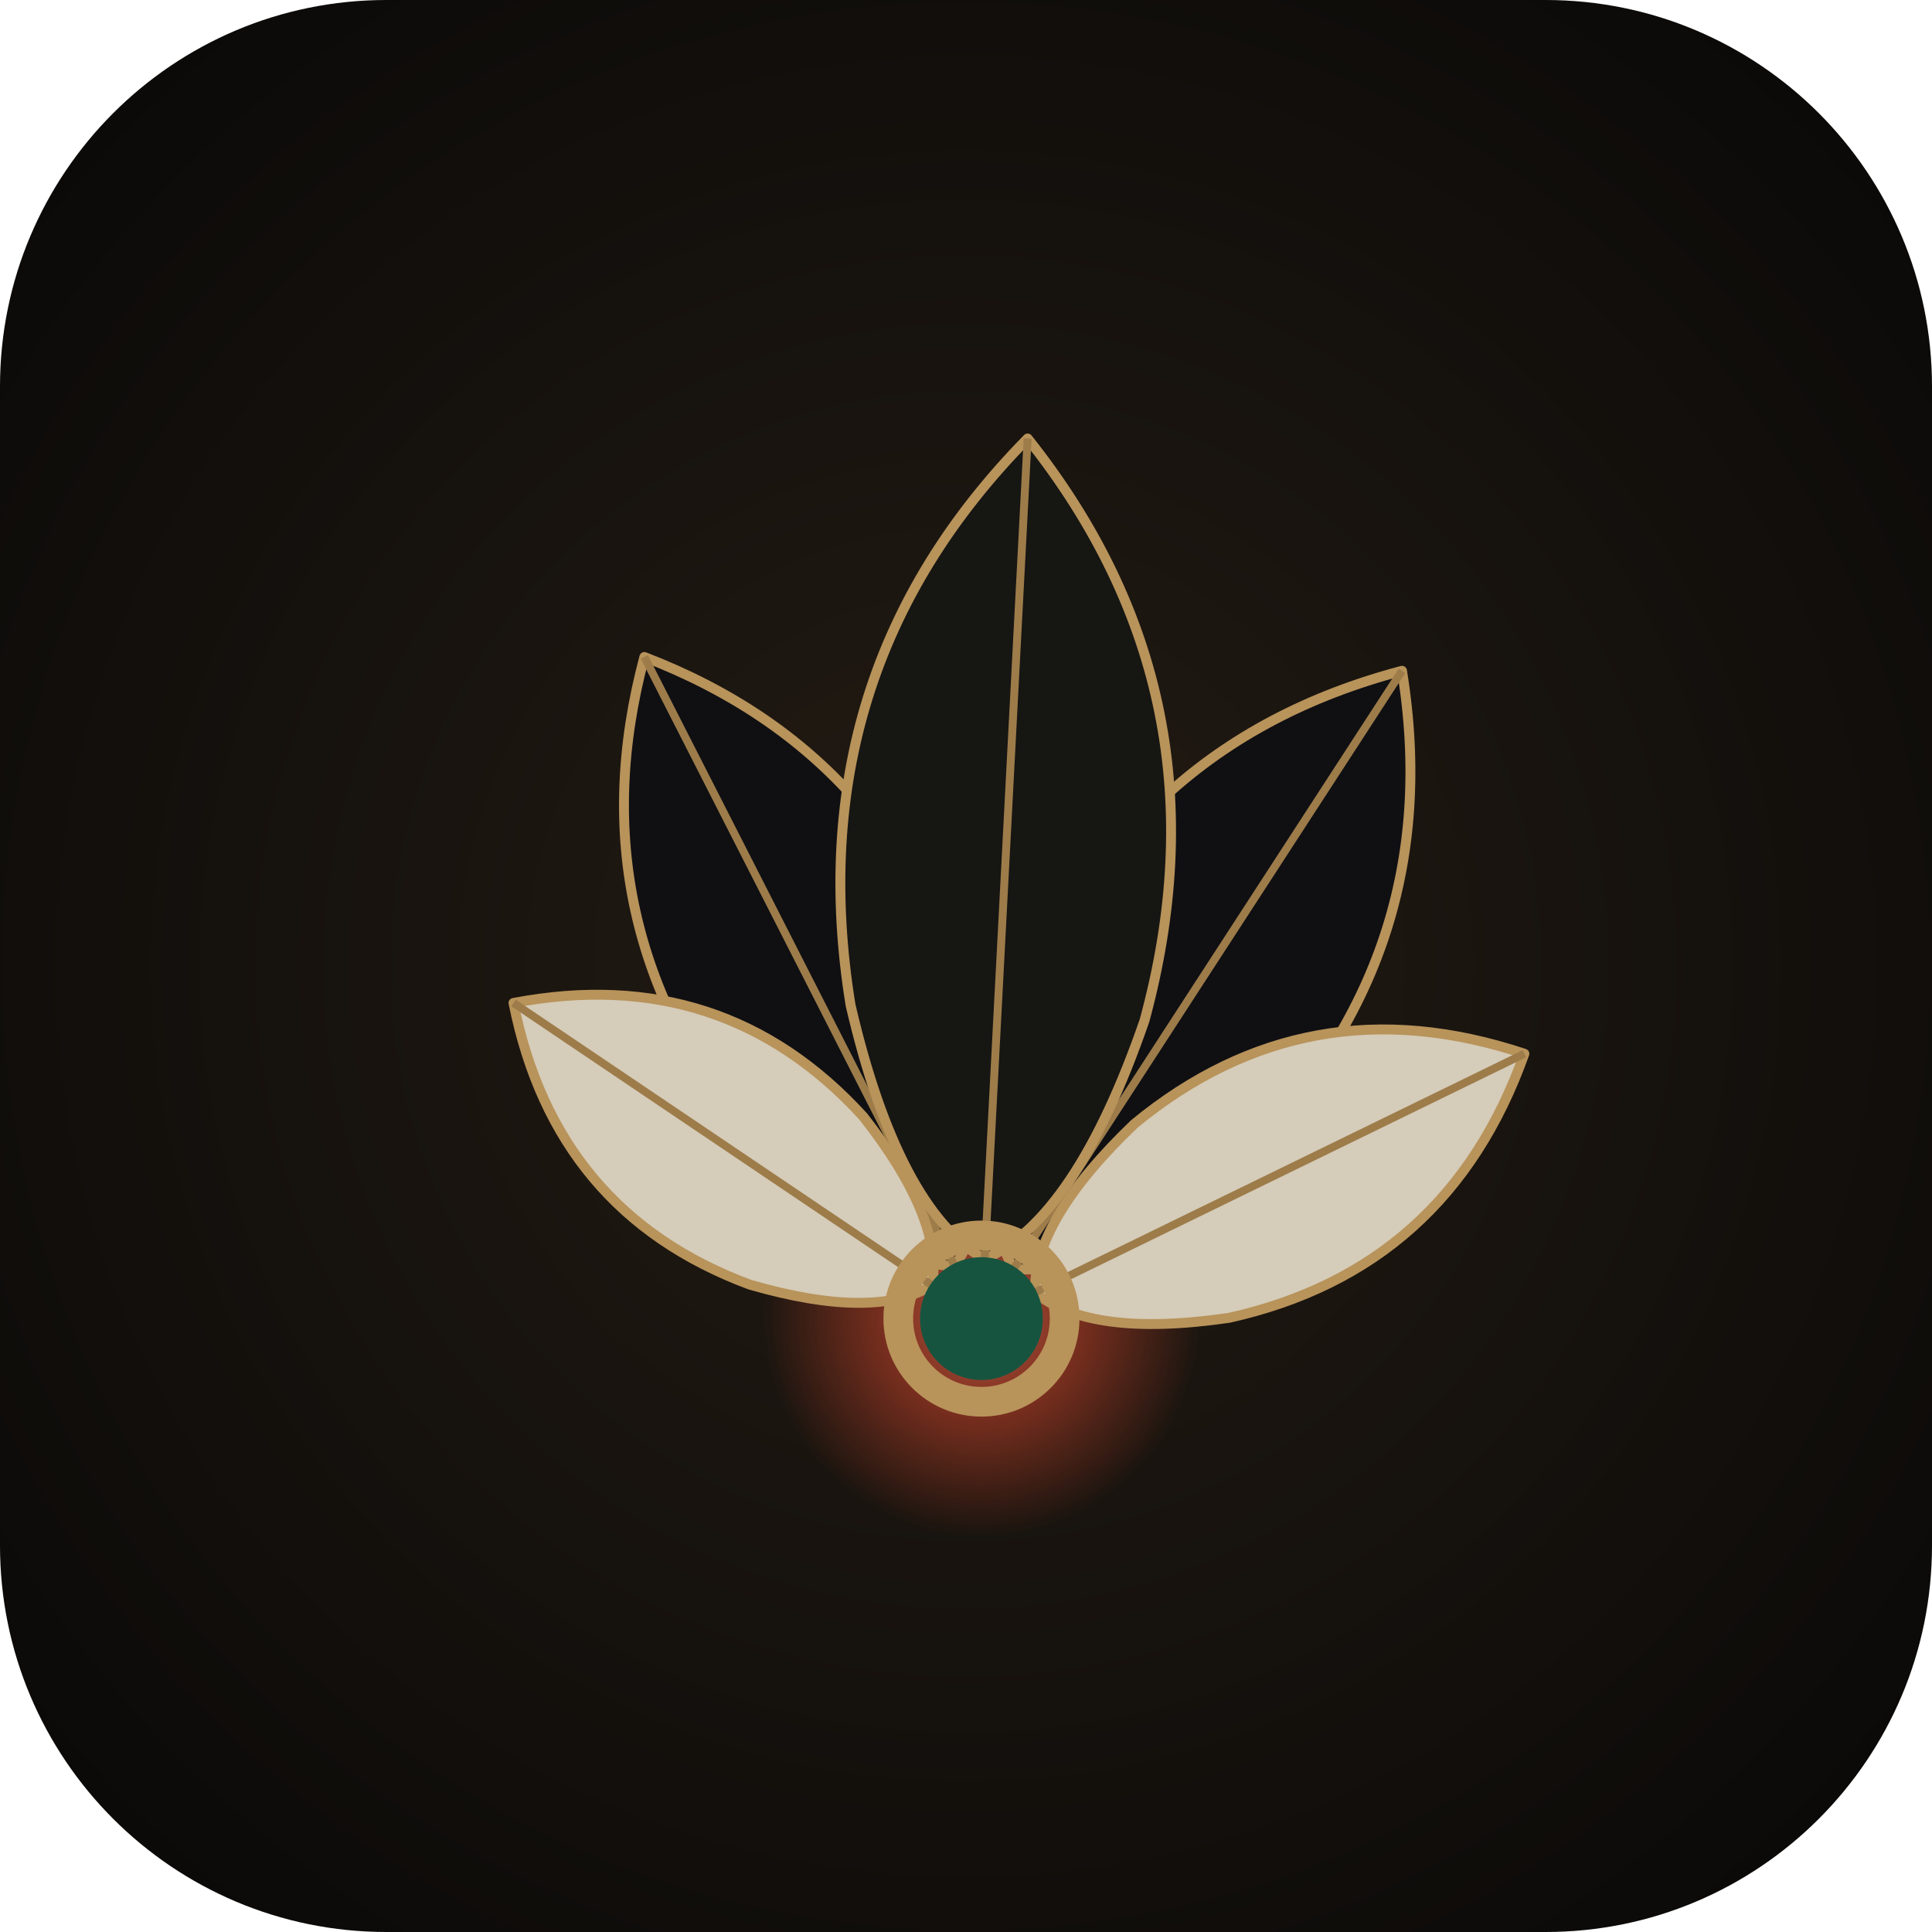
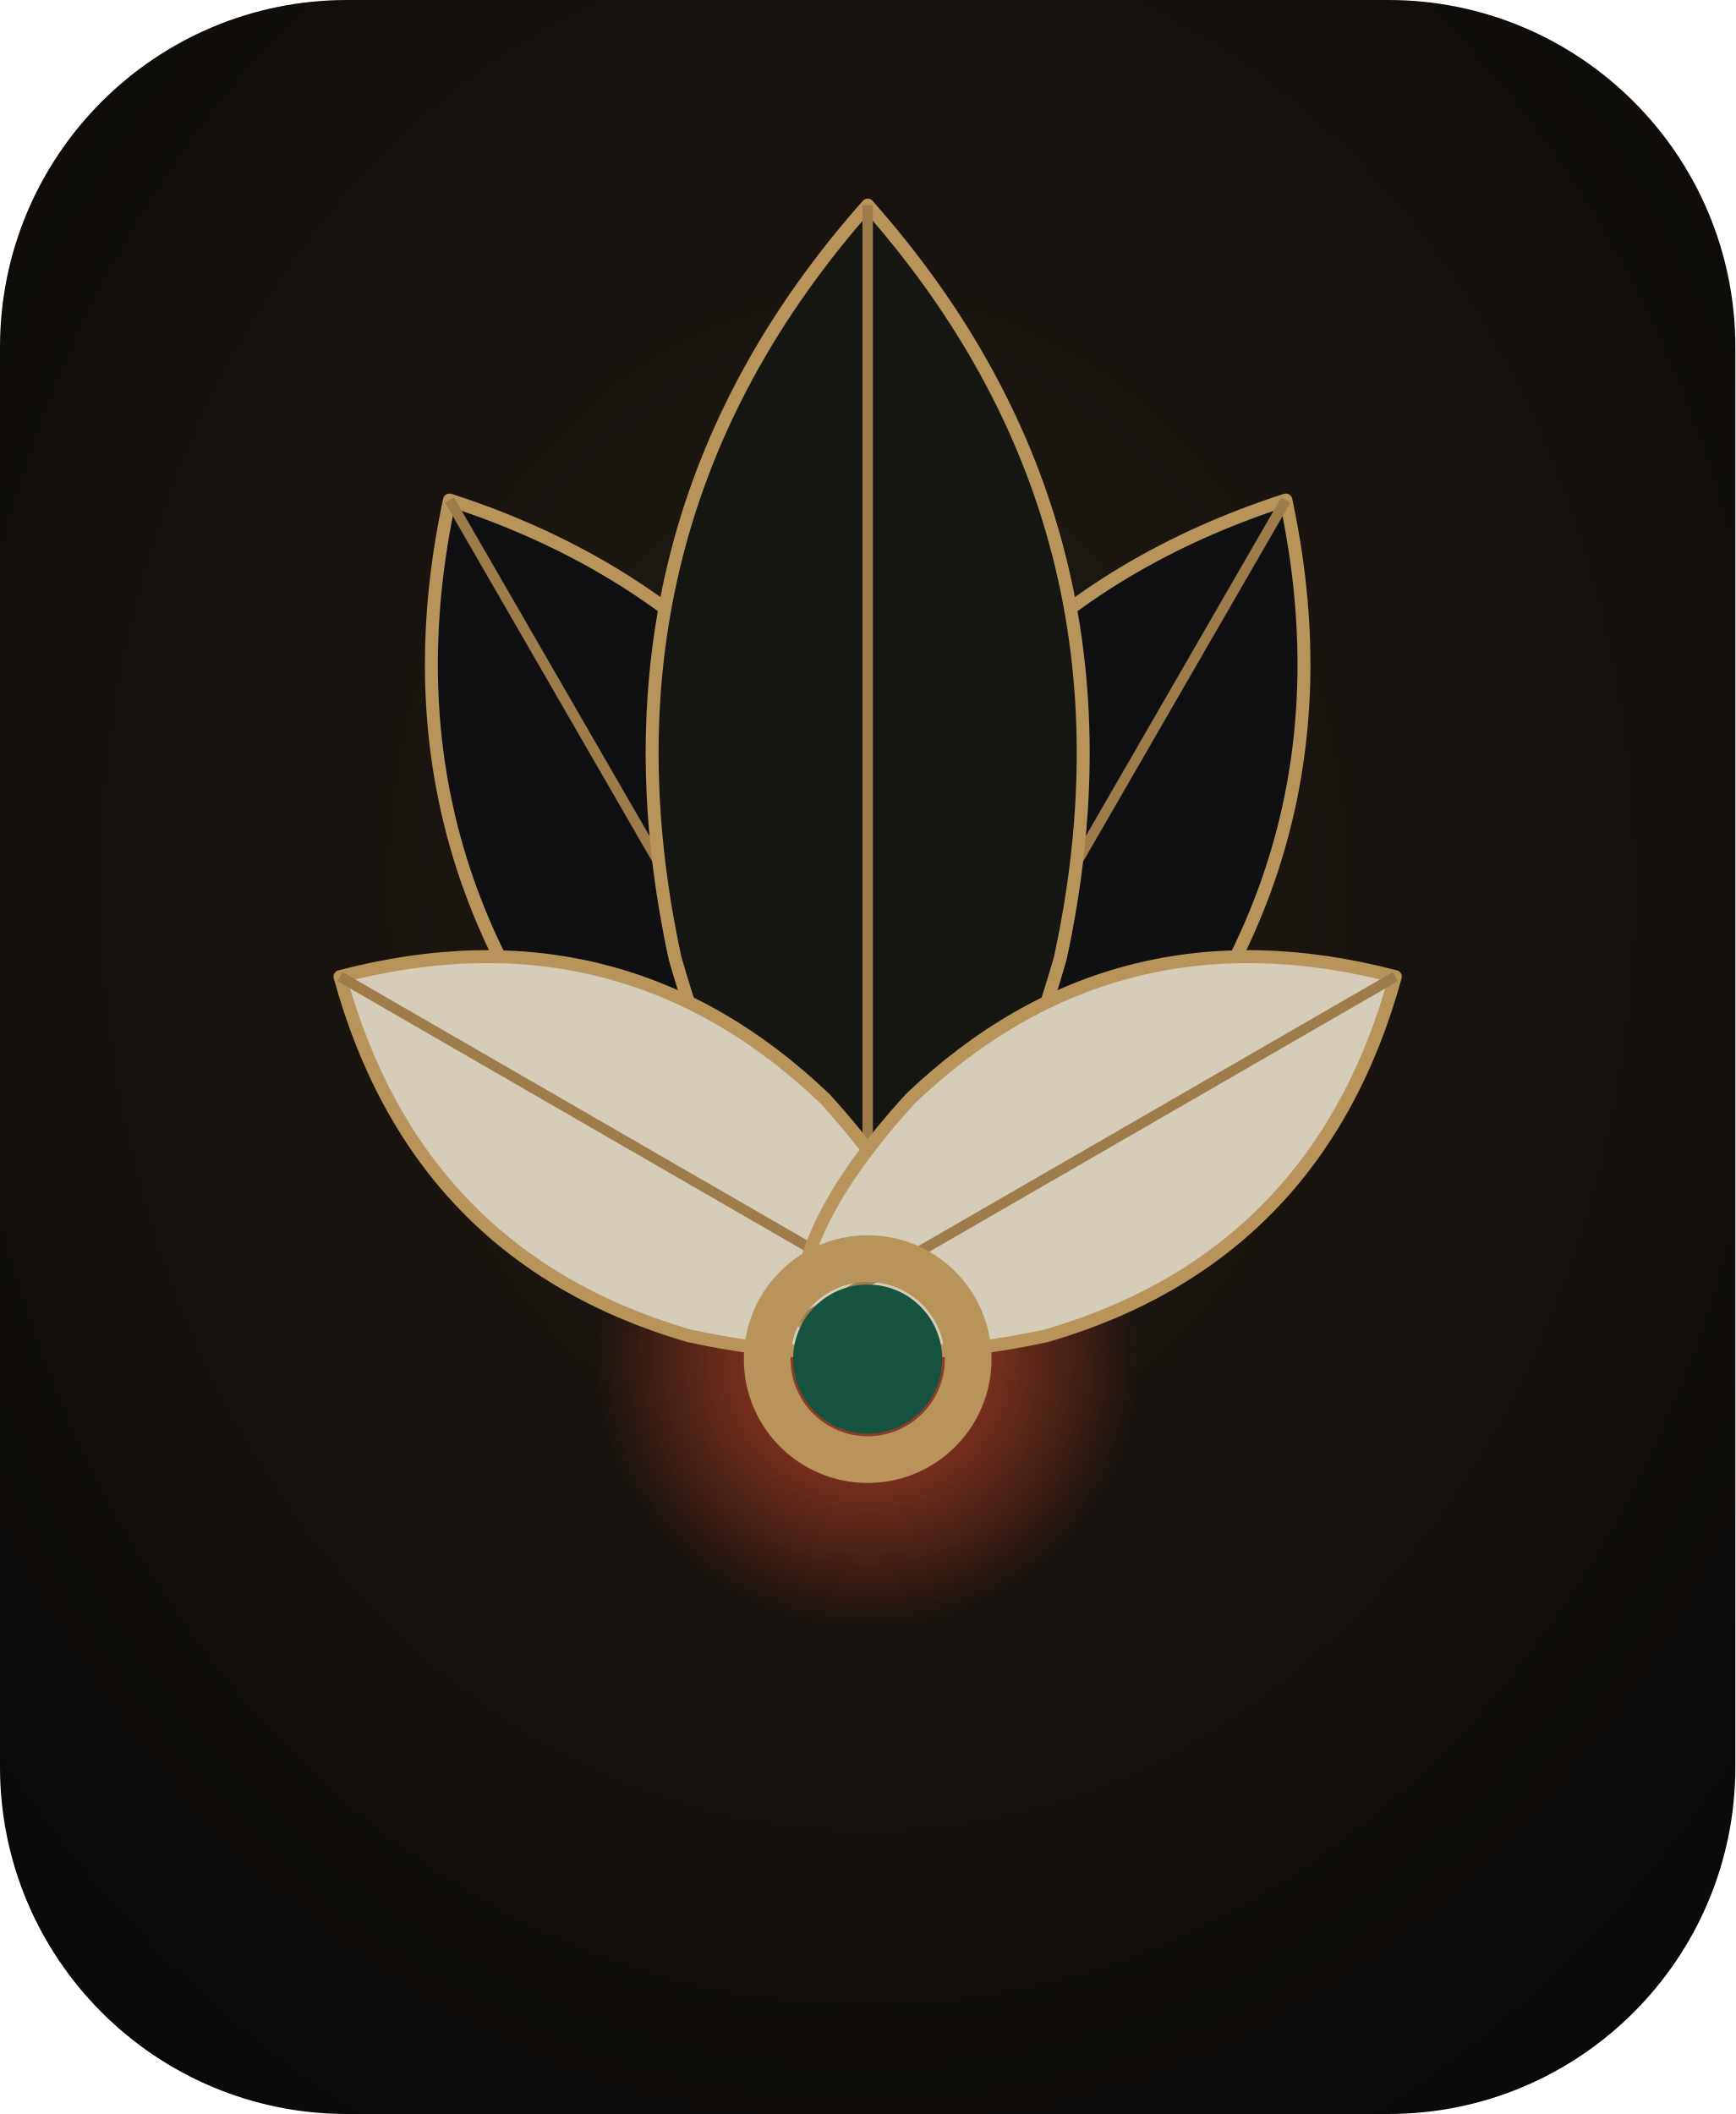
- <svg xmlns="http://www.w3.org/2000/svg" viewBox="0 0 200 200" width="200" height="200" role="img" aria-label="The Nimanto fold lotus: five brass-edged petals opening around an emerald seed">
+ <svg xmlns="http://www.w3.org/2000/svg" viewBox="0 0 220 268" width="220" height="268" role="img" aria-label="Nimanto — the fold lotus: five brass-edged petals opening around an emerald seed">
  <defs>
-     <radialGradient id="ground" cx="50%" cy="50%" r="66%">
+     <radialGradient id="ground" cx="50%" cy="42%" r="70%">
      <stop offset="0" stop-color="#241C14" />
      <stop offset="1" stop-color="#0A0908" />
    </radialGradient>
    <radialGradient id="bloom" cx="50%" cy="50%" r="50%">
      <stop offset="0" stop-color="#E8785F" />
      <stop offset=".4" stop-color="#D6472C" stop-opacity=".75" />
      <stop offset="1" stop-color="#D6472C" stop-opacity="0" />
    </radialGradient>
  </defs>
-   <rect width="200" height="200" rx="40" fill="url(#ground)" />
-   <g transform="translate(36 34) scale(2.05)" stroke-linejoin="round">
-     <circle cx="32" cy="50" r="11" fill="url(#bloom)" opacity=".72">
+   <rect width="220" height="268" rx="44" fill="url(#ground)" />
+   <g stroke-linejoin="round">
+     <circle cx="110" cy="172.3" r="34.52" fill="url(#bloom)" opacity=".72">
      <animate attributeName="opacity" values="0;0;1;.72" keyTimes="0;.3;.68;1" dur="4.4s" begin="0s" repeatCount="1" fill="freeze" />
    </circle>
-     <g transform="translate(33.63 47.48)">
-       <g transform="rotate(33)">
-         <animateTransform attributeName="transform" type="rotate" additive="sum" values="-33;-33;0;0" keyTimes="0;0.084;0.664;1" calcMode="spline" keySplines="0 0 1 1;.16 1 .3 1;0 0 1 1" dur="4.4s" begin="0s" repeatCount="1" fill="freeze" />
+     <g transform="translate(114.93 163.75)">
+       <g transform="rotate(-30)">
+         <animateTransform attributeName="transform" type="rotate" additive="sum" values="30;30;0;0" keyTimes="0;0.084;0.664;1" calcMode="spline" keySplines="0 0 1 1;.16 1 .3 1;0 0 1 1" dur="4.4s" begin="0s" repeatCount="1" fill="freeze" />
        <animate attributeName="opacity" values="0;0;1;1" keyTimes="0;0.084;0.664;1" dur="4.4s" begin="0s" repeatCount="1" fill="freeze" />
-         <path d="M0 -36.00 Q9.80 -25.20 6.60 -10.80 Q4.00 -1.98 0 0 Q-4.00 -1.98 -6.60 -10.80 Q-9.80 -25.20 0 -36.00 Z" fill="#101013" stroke="#B8935A" stroke-width=".5" />
-         <path d="M0 0 L0 -36.00" stroke="#9D7C4A" stroke-width=".4" fill="none" />
+         <path d="M0 -115.89 Q31.4 -81.12 21.12 -34.77 Q12.82 -6.41 0 0 Q-12.82 -6.41 -21.12 -34.77 Q-31.4 -81.12 0 -115.89 Z" fill="#101013" stroke="#B8935A" stroke-width="1.64" />
+         <path d="M0 0 L0 -115.89" stroke="#9D7C4A" stroke-width="1.32" fill="none" />
      </g>
    </g>
-     <g transform="translate(30.64 47.33)">
-       <g transform="rotate(-27)">
-         <animateTransform attributeName="transform" type="rotate" additive="sum" values="27;27;0;0" keyTimes="0;0.252;0.832;1" calcMode="spline" keySplines="0 0 1 1;.16 1 .3 1;0 0 1 1" dur="4.4s" begin="0s" repeatCount="1" fill="freeze" />
+     <g transform="translate(105.07 163.75)">
+       <g transform="rotate(30)">
+         <animateTransform attributeName="transform" type="rotate" additive="sum" values="-30;-30;0;0" keyTimes="0;0.252;0.832;1" calcMode="spline" keySplines="0 0 1 1;.16 1 .3 1;0 0 1 1" dur="4.4s" begin="0s" repeatCount="1" fill="freeze" />
        <animate attributeName="opacity" values="0;0;1;1" keyTimes="0;0.252;0.832;1" dur="4.4s" begin="0s" repeatCount="1" fill="freeze" />
-         <path d="M0 -34.50 Q9.31 -24.15 6.27 -10.35 Q3.80 -1.90 0 0 Q-3.80 -1.90 -6.27 -10.35 Q-9.31 -24.15 0 -34.50 Z" fill="#101013" stroke="#B8935A" stroke-width=".5" />
-         <path d="M0 0 L0 -34.50" stroke="#9D7C4A" stroke-width=".4" fill="none" />
+         <path d="M0 -115.89 Q31.4 -81.12 21.12 -34.77 Q12.82 -6.41 0 0 Q-12.82 -6.41 -21.12 -34.77 Q-31.4 -81.12 0 -115.89 Z" fill="#101013" stroke="#B8935A" stroke-width="1.64" />
+         <path d="M0 0 L0 -115.89" stroke="#9D7C4A" stroke-width="1.32" fill="none" />
      </g>
    </g>
-     <g transform="translate(32.16 47.00)">
-       <g transform="rotate(3)">
-         <animateTransform attributeName="transform" type="rotate" additive="sum" values="-3;-3;0;0" keyTimes="0;0.168;0.748;1" calcMode="spline" keySplines="0 0 1 1;.16 1 .3 1;0 0 1 1" dur="4.4s" begin="0s" repeatCount="1" fill="freeze" />
+     <g transform="translate(110 162.44)">
+       <g transform="rotate(0)">
+         <animateTransform attributeName="transform" type="rotate" additive="sum" values="0;0;0;0" keyTimes="0;0.168;0.748;1" calcMode="spline" keySplines="0 0 1 1;.16 1 .3 1;0 0 1 1" dur="4.4s" begin="0s" repeatCount="1" fill="freeze" />
        <animate attributeName="opacity" values="0;0;1;1" keyTimes="0;0.168;0.748;1" dur="4.4s" begin="0s" repeatCount="1" fill="freeze" />
-         <path d="M0 -41.50 Q11.03 -29.05 7.43 -12.45 Q4.50 -2.28 0 0 Q-4.50 -2.28 -7.43 -12.45 Q-11.03 -29.05 0 -41.50 Z" fill="#161613" stroke="#B8935A" stroke-width=".5" />
-         <path d="M0 0 L0 -41.50" stroke="#9D7C4A" stroke-width=".4" fill="none" />
+         <path d="M0 -136.44 Q36.25 -95.51 24.41 -40.93 Q14.79 -7.48 0 0 Q-14.79 -7.48 -24.41 -40.93 Q-36.25 -95.51 0 -136.44 Z" fill="#161613" stroke="#B8935A" stroke-width="1.64" />
+         <path d="M0 0 L0 -136.44" stroke="#9D7C4A" stroke-width="1.32" fill="none" />
      </g>
    </g>
-     <g transform="translate(34.70 48.68)">
-       <g transform="rotate(64)">
-         <animateTransform attributeName="transform" type="rotate" additive="sum" values="-64;-64;0;0" keyTimes="0;0.0;0.58;1" calcMode="spline" keySplines="0 0 1 1;.16 1 .3 1;0 0 1 1" dur="4.4s" begin="0s" repeatCount="1" fill="freeze" />
-         <animate attributeName="opacity" values="0;0;1;1" keyTimes="0;0.0;0.58;1" dur="4.4s" begin="0s" repeatCount="1" fill="freeze" />
-         <path d="M0 -27.50 Q8.08 -19.25 5.45 -8.25 Q3.30 -1.51 0 0 Q-3.30 -1.51 -5.45 -8.25 Q-8.08 -19.25 0 -27.50 Z" fill="#D5CCB9" stroke="#B8935A" stroke-width=".5" />
-         <path d="M0 0 L0 -27.50" stroke="#9D7C4A" stroke-width=".4" fill="none" />
+     <g transform="translate(118.55 167.37)">
+       <g transform="rotate(-60)">
+         <animateTransform attributeName="transform" type="rotate" additive="sum" values="60;60;0;0" keyTimes="0;0;0.58;1" calcMode="spline" keySplines="0 0 1 1;.16 1 .3 1;0 0 1 1" dur="4.4s" begin="0s" repeatCount="1" fill="freeze" />
+         <animate attributeName="opacity" values="0;0;1;1" keyTimes="0;0;0.58;1" dur="4.4s" begin="0s" repeatCount="1" fill="freeze" />
+         <path d="M0 -87.12 Q25.81 -60.99 17.34 -26.14 Q10.52 -4.77 0 0 Q-10.52 -4.77 -17.34 -26.14 Q-25.81 -60.99 0 -87.12 Z" fill="#D5CCB9" stroke="#B8935A" stroke-width="1.64" />
+         <path d="M0 0 L0 -87.12" stroke="#9D7C4A" stroke-width="1.32" fill="none" />
      </g>
    </g>
-     <g transform="translate(29.51 48.32)">
-       <g transform="rotate(-56)">
-         <animateTransform attributeName="transform" type="rotate" additive="sum" values="56;56;0;0" keyTimes="0;0.336;0.916;1" calcMode="spline" keySplines="0 0 1 1;.16 1 .3 1;0 0 1 1" dur="4.4s" begin="0s" repeatCount="1" fill="freeze" />
+     <g transform="translate(101.45 167.37)">
+       <g transform="rotate(60)">
+         <animateTransform attributeName="transform" type="rotate" additive="sum" values="-60;-60;0;0" keyTimes="0;0.336;0.916;1" calcMode="spline" keySplines="0 0 1 1;.16 1 .3 1;0 0 1 1" dur="4.4s" begin="0s" repeatCount="1" fill="freeze" />
        <animate attributeName="opacity" values="0;0;1;1" keyTimes="0;0.336;0.916;1" dur="4.4s" begin="0s" repeatCount="1" fill="freeze" />
-         <path d="M0 -25.50 Q7.59 -17.85 5.12 -7.65 Q3.10 -1.40 0 0 Q-3.10 -1.40 -5.12 -7.65 Q-7.59 -17.85 0 -25.50 Z" fill="#D5CCB9" stroke="#B8935A" stroke-width=".5" />
-         <path d="M0 0 L0 -25.50" stroke="#9D7C4A" stroke-width=".4" fill="none" />
+         <path d="M0 -87.12 Q25.81 -60.99 17.34 -26.14 Q10.52 -4.77 0 0 Q-10.52 -4.77 -17.34 -26.14 Q-25.81 -60.99 0 -87.12 Z" fill="#D5CCB9" stroke="#B8935A" stroke-width="1.64" />
+         <path d="M0 0 L0 -87.12" stroke="#9D7C4A" stroke-width="1.32" fill="none" />
      </g>
    </g>
    <g>
      <animate attributeName="opacity" values="0;1;1" keyTimes="0;.2;1" dur="4.4s" begin="0s" repeatCount="1" fill="freeze" />
-       <circle cx="32" cy="50" r="3.1" fill="#16543F" />
-       <circle cx="32" cy="50" r="4.2" stroke="#B8935A" stroke-width="1.5" fill="none" />
+       <circle cx="110" cy="172.3" r="9.45" fill="#16543F" />
+       <circle cx="110" cy="172.3" r="12.74" stroke="#B8935A" stroke-width="5.92" fill="none" />
    </g>
  </g>
+   <g transform="translate(42.43 242) scale(0.4722)" fill="#E8E1D4" opacity="0">
+     <animate attributeName="opacity" values="0;0;1;1" keyTimes="0;.62;.92;1" dur="4.4s" begin="0s" repeatCount="1" fill="freeze" />
+     <path d="M42.90 0.90Q41.30 0.90 40.20-1.50L13.10-60.30Q12.80-61 12.35-60.90Q11.90-60.80 11.90-60L11.90-8.60Q11.90-5.80 12.85-4.35Q13.80-2.90 16.30-2.50L17.60-2.30Q18.90-2.20 18.90-1.10Q18.90 0 17.40 0L3.10 0Q1.60 0 1.60-1.10Q1.60-2.20 2.90-2.30L4.20-2.50Q6.80-2.90 7.80-4.35Q8.80-5.80 8.80-8.60L8.80-65.40Q8.80-67.50 8.15-68.20Q7.50-68.90 5.20-69.30L2.90-69.70Q1.60-70 1.60-70.90Q1.60-72 3.10-72L13.80-72Q16.30-72 17.30-69.80L40.90-17.90Q41.20-17.30 41.65-17.40Q42.10-17.50 42.10-18.10L42.10-63.40Q42.10-66.60 41-67.85Q39.90-69.10 38.20-69.40L36.40-69.70Q35.10-70 35.10-70.90Q35.10-72 36.60-72L50.90-72Q52.40-72 52.40-70.90Q52.40-69.80 51.10-69.70L49.80-69.50Q47.20-69.10 46.20-67.85Q45.20-66.60 45.20-63.40L45.20-2.30Q45.20-0.50 44.55 0.20Q43.90 0.90 42.90 0.90M62.20-60.50Q60.10-60.50 58.65-62Q57.20-63.50 57.20-65.80Q57.20-68.10 58.65-69.55Q60.10-71 62.20-71Q64.30-71 65.70-69.55Q67.10-68.10 67.10-65.80Q67.10-63.50 65.70-62Q64.30-60.50 62.20-60.50M70.50 0L53.80 0Q52.30 0 52.30-1.10Q52.30-2 53.60-2.30L54.80-2.50Q57.30-2.90 58-3.75Q58.70-4.60 58.70-6.70L58.70-40.30Q58.70-42.10 58.15-42.75Q57.60-43.40 56.20-43.60L54.10-43.90Q52.80-44 52.80-45Q52.80-45.80 54.40-46.10Q57.50-46.60 59.40-47.70Q61.30-48.80 63.10-50.40Q64-51.30 64.60-51.30Q65.50-51.30 65.50-50.10L65.50-6.70Q65.50-4.60 66.10-3.70Q66.70-2.80 68.40-2.60L70.90-2.30Q72-2.10 72-1.20Q72 0 70.50 0M91 0L74.10 0Q72.60 0 72.60-1.10Q72.60-2 73.90-2.30L75.10-2.50Q77.20-2.90 77.85-3.75Q78.50-4.60 78.50-6.70L78.50-40.30Q78.50-42.10 77.95-42.75Q77.40-43.40 76-43.60L73.90-43.90Q72.60-44 72.60-45Q72.60-45.80 74.20-46.10Q77.30-46.60 78.95-47.70Q80.60-48.80 82.40-50.40Q83.30-51.30 83.90-51.30Q84.80-51.30 84.80-50.10L84.80-45.60Q84.80-44.90 85.40-44.55Q86-44.20 86.70-44.90Q90.80-48.80 93.85-50.20Q96.90-51.60 100-51.60Q102.90-51.60 105.15-50.05Q107.40-48.50 108.50-45.40Q108.80-44.60 109.55-44.45Q110.30-44.30 111-45Q115.10-48.80 118.10-50.20Q121.10-51.60 124.20-51.60Q128.40-51.60 131.05-48.45Q133.70-45.30 133.70-39.20L133.70-6.70Q133.70-4.60 134.35-3.75Q135-2.90 137.10-2.60L139.30-2.30Q140.40-2.10 140.40-1.10Q140.40 0 139.20 0L122.10 0Q120.70 0 120.70-1.10Q120.70-2.10 121.80-2.30L123.20-2.50Q125.50-2.80 126.20-3.70Q126.90-4.60 126.90-6.70L126.90-38.10Q126.90-43 125.15-45Q123.40-47 120.40-47Q117.40-47 114.95-45.15Q112.50-43.30 111-40.25Q109.50-37.20 109.50-33.50L109.50-6.70Q109.50-4.60 110.20-3.75Q110.90-2.90 113.10-2.60L115.30-2.30Q116.40-2.10 116.40-1.10Q116.40 0 115.20 0L98.20 0Q96.80 0 96.80-1.10Q96.80-2.10 97.90-2.30L99.30-2.50Q101.40-2.80 102.05-3.70Q102.70-4.60 102.70-6.70L102.70-38.10Q102.70-43 100.95-45Q99.20-47 96.20-47Q93.20-47 90.75-45.15Q88.30-43.30 86.80-40.25Q85.30-37.20 85.30-33.50L85.30-6.70Q85.30-4.60 85.95-3.70Q86.60-2.80 88.70-2.60L91.40-2.30Q92.50-2.10 92.50-1.20Q92.50 0 91 0M151.50 0.90Q147.30 0.90 144.60-1.75Q141.90-4.40 141.90-8.80Q141.90-13.10 144.60-16.95Q147.30-20.80 152-23.90Q156.70-27 162.70-28.90Q164-29.30 164-30.60L164-39.70Q164-44.50 162.50-46.55Q161-48.60 158.40-48.60Q155.90-48.60 153.85-46.35Q151.80-44.10 150.90-38.80Q150.40-35.60 148.75-34.15Q147.10-32.70 145.40-32.70Q142.60-32.70 142.60-35.50Q142.60-38.40 144.25-41.25Q145.90-44.10 148.60-46.45Q151.30-48.80 154.50-50.20Q157.70-51.60 160.90-51.60Q170.80-51.60 170.80-40.10L170.80-9.50Q170.80-5.30 172.90-5.30Q174.20-5.30 175.30-7.05Q176.40-8.80 176.40-13Q176.40-14.60 177.70-14.60Q178.90-14.60 178.90-12.90Q178.90-5.60 176.35-2.35Q173.80 0.90 170.60 0.90Q168.20 0.90 166.80-1.05Q165.40-3 164.90-5.70Q164.80-6.70 164.05-6.75Q163.30-6.80 162.60-5.80Q160.20-2.50 157.70-0.80Q155.20 0.90 151.50 0.90M154.20-3.70Q156.80-3.70 159-5.55Q161.20-7.40 162.60-10.50Q164-13.60 164-17.50L164-24.80Q164-26.70 161.90-25.90Q155.80-23.70 152.45-19.85Q149.10-16 149.10-10.60Q149.10-3.70 154.20-3.70M197.30 0L180.40 0Q178.90 0 178.90-1.10Q178.90-2 180.20-2.30L181.40-2.50Q183.50-2.90 184.15-3.75Q184.80-4.60 184.80-6.70L184.80-40.30Q184.80-42.10 184.25-42.75Q183.70-43.40 182.30-43.60L180.20-43.90Q178.90-44 178.90-45Q178.90-45.80 180.50-46.10Q183.60-46.60 185.25-47.70Q186.90-48.80 188.70-50.40Q189.60-51.30 190.20-51.30Q191.10-51.30 191.10-50.10L191.10-45.60Q191.10-44.70 191.75-44.45Q192.40-44.20 193.20-45Q197.20-48.80 200.25-50.20Q203.30-51.60 206.70-51.60Q211.20-51.60 213.90-48.45Q216.60-45.30 216.60-39.20L216.60-6.70Q216.60-4.60 217.25-3.75Q217.90-2.90 220-2.60L222.20-2.30Q223.30-2.10 223.30-1.10Q223.30 0 222.10 0L205.30 0Q203.90 0 203.90-1.10Q203.90-2.10 205-2.30L206.40-2.50Q208.50-2.80 209.15-3.70Q209.80-4.60 209.80-6.70L209.80-38.10Q209.80-43 208-45Q206.20-47 202.90-47Q199.70-47 197.15-45.15Q194.60-43.30 193.10-40.25Q191.60-37.20 191.60-33.50L191.60-6.70Q191.60-4.60 192.25-3.70Q192.90-2.80 195-2.60L197.70-2.30Q198.80-2.10 198.80-1.20Q198.80 0 197.30 0M237.10 0.90Q233.60 0.90 231.35-1.55Q229.10-4 229.10-9.60L229.10-47Q229.10-48.20 227.90-48.20L225-48.20Q223.40-48.20 223.40-49.40Q223.40-50.20 224.30-50.80Q227.60-53.10 229.60-55.75Q231.60-58.40 233.10-63Q233.80-65.10 234.80-65.10Q235.90-65.10 235.90-63.50L235.90-52.40Q235.90-51 237.30-51L243.80-51Q245.40-51 245.40-49.60Q245.40-48.20 243.80-48.20L237.30-48.20Q235.90-48.20 235.90-46.80L235.90-9.50Q235.90-7.30 236.60-6.05Q237.30-4.80 239.20-4.80Q241.30-4.80 242.65-6.90Q244-9 244.40-13.70Q244.60-15.10 245.70-15.10Q246.90-15.10 246.90-13.60Q246.60-5.90 243.75-2.50Q240.90 0.90 237.10 0.90M266.60 0.90Q261.50 0.90 257.45-2.55Q253.40-6 251-12Q248.60-18 248.60-25.40Q248.60-32.80 251-38.70Q253.40-44.60 257.50-48.10Q261.60-51.60 266.60-51.60Q271.70-51.60 275.75-48.10Q279.80-44.60 282.20-38.70Q284.60-32.80 284.60-25.40Q284.60-18 282.25-12Q279.90-6 275.80-2.55Q271.70 0.90 266.60 0.90M266.60-1.60Q277-1.60 277-25.40Q277-49.10 266.60-49.10Q256.20-49.10 256.20-25.40Q256.20-1.60 266.60-1.60" />
+   </g>
</svg>
